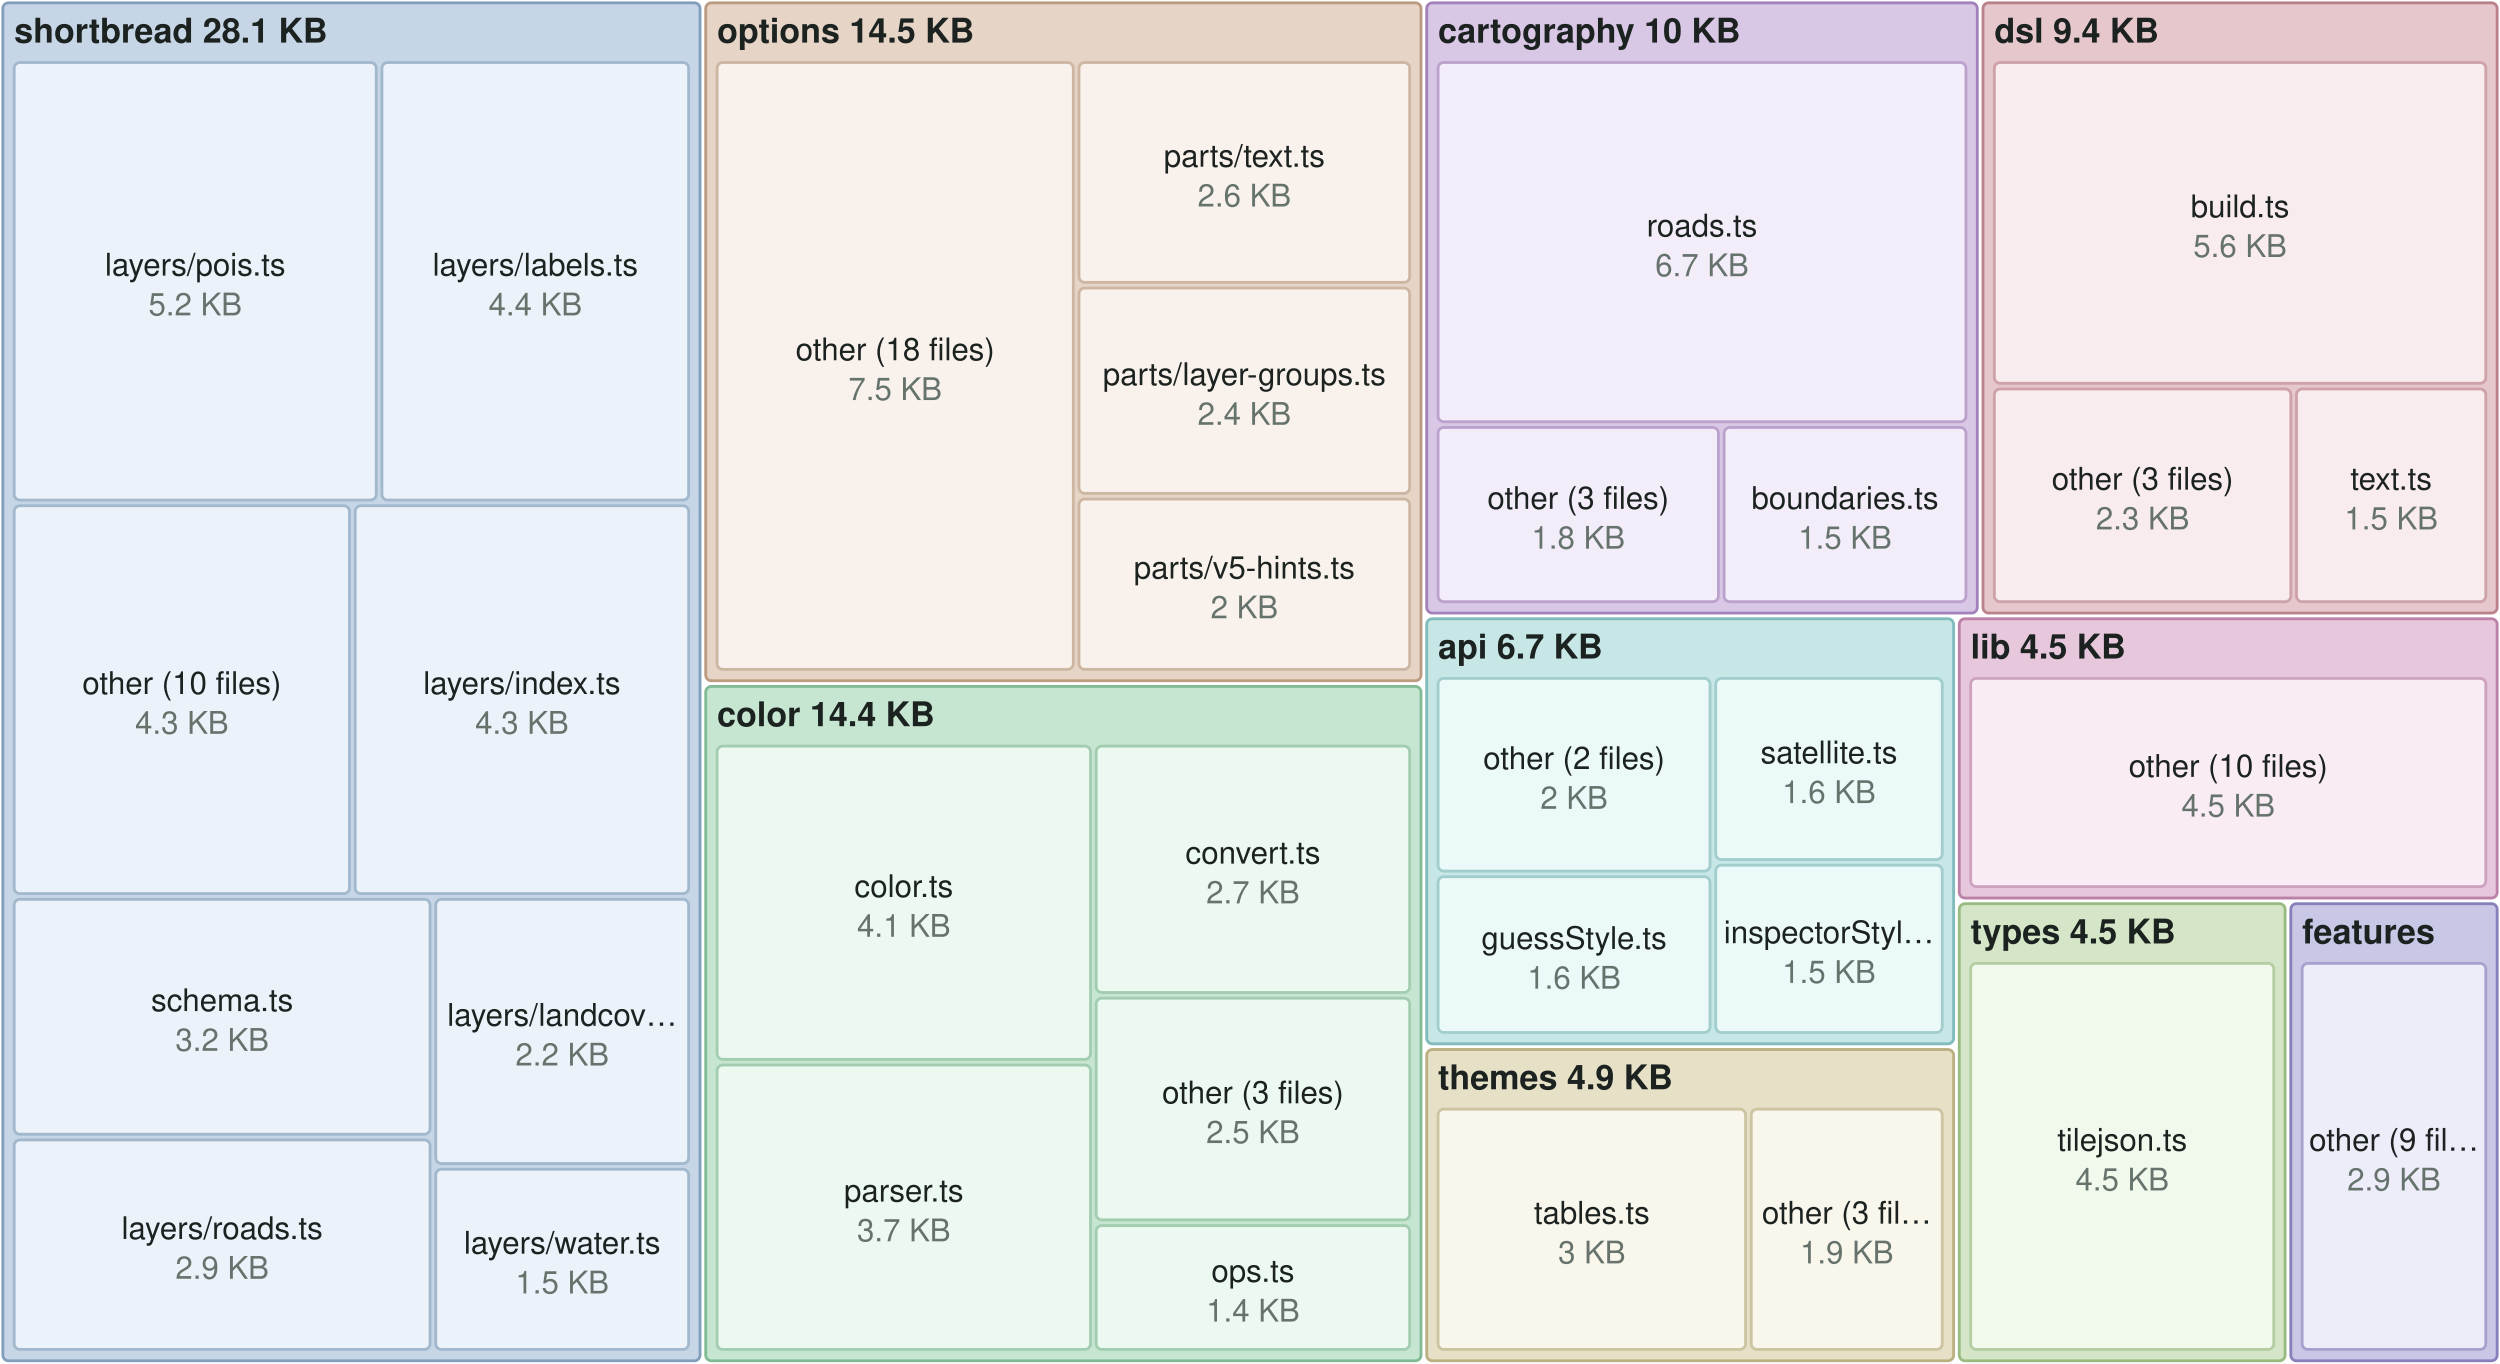
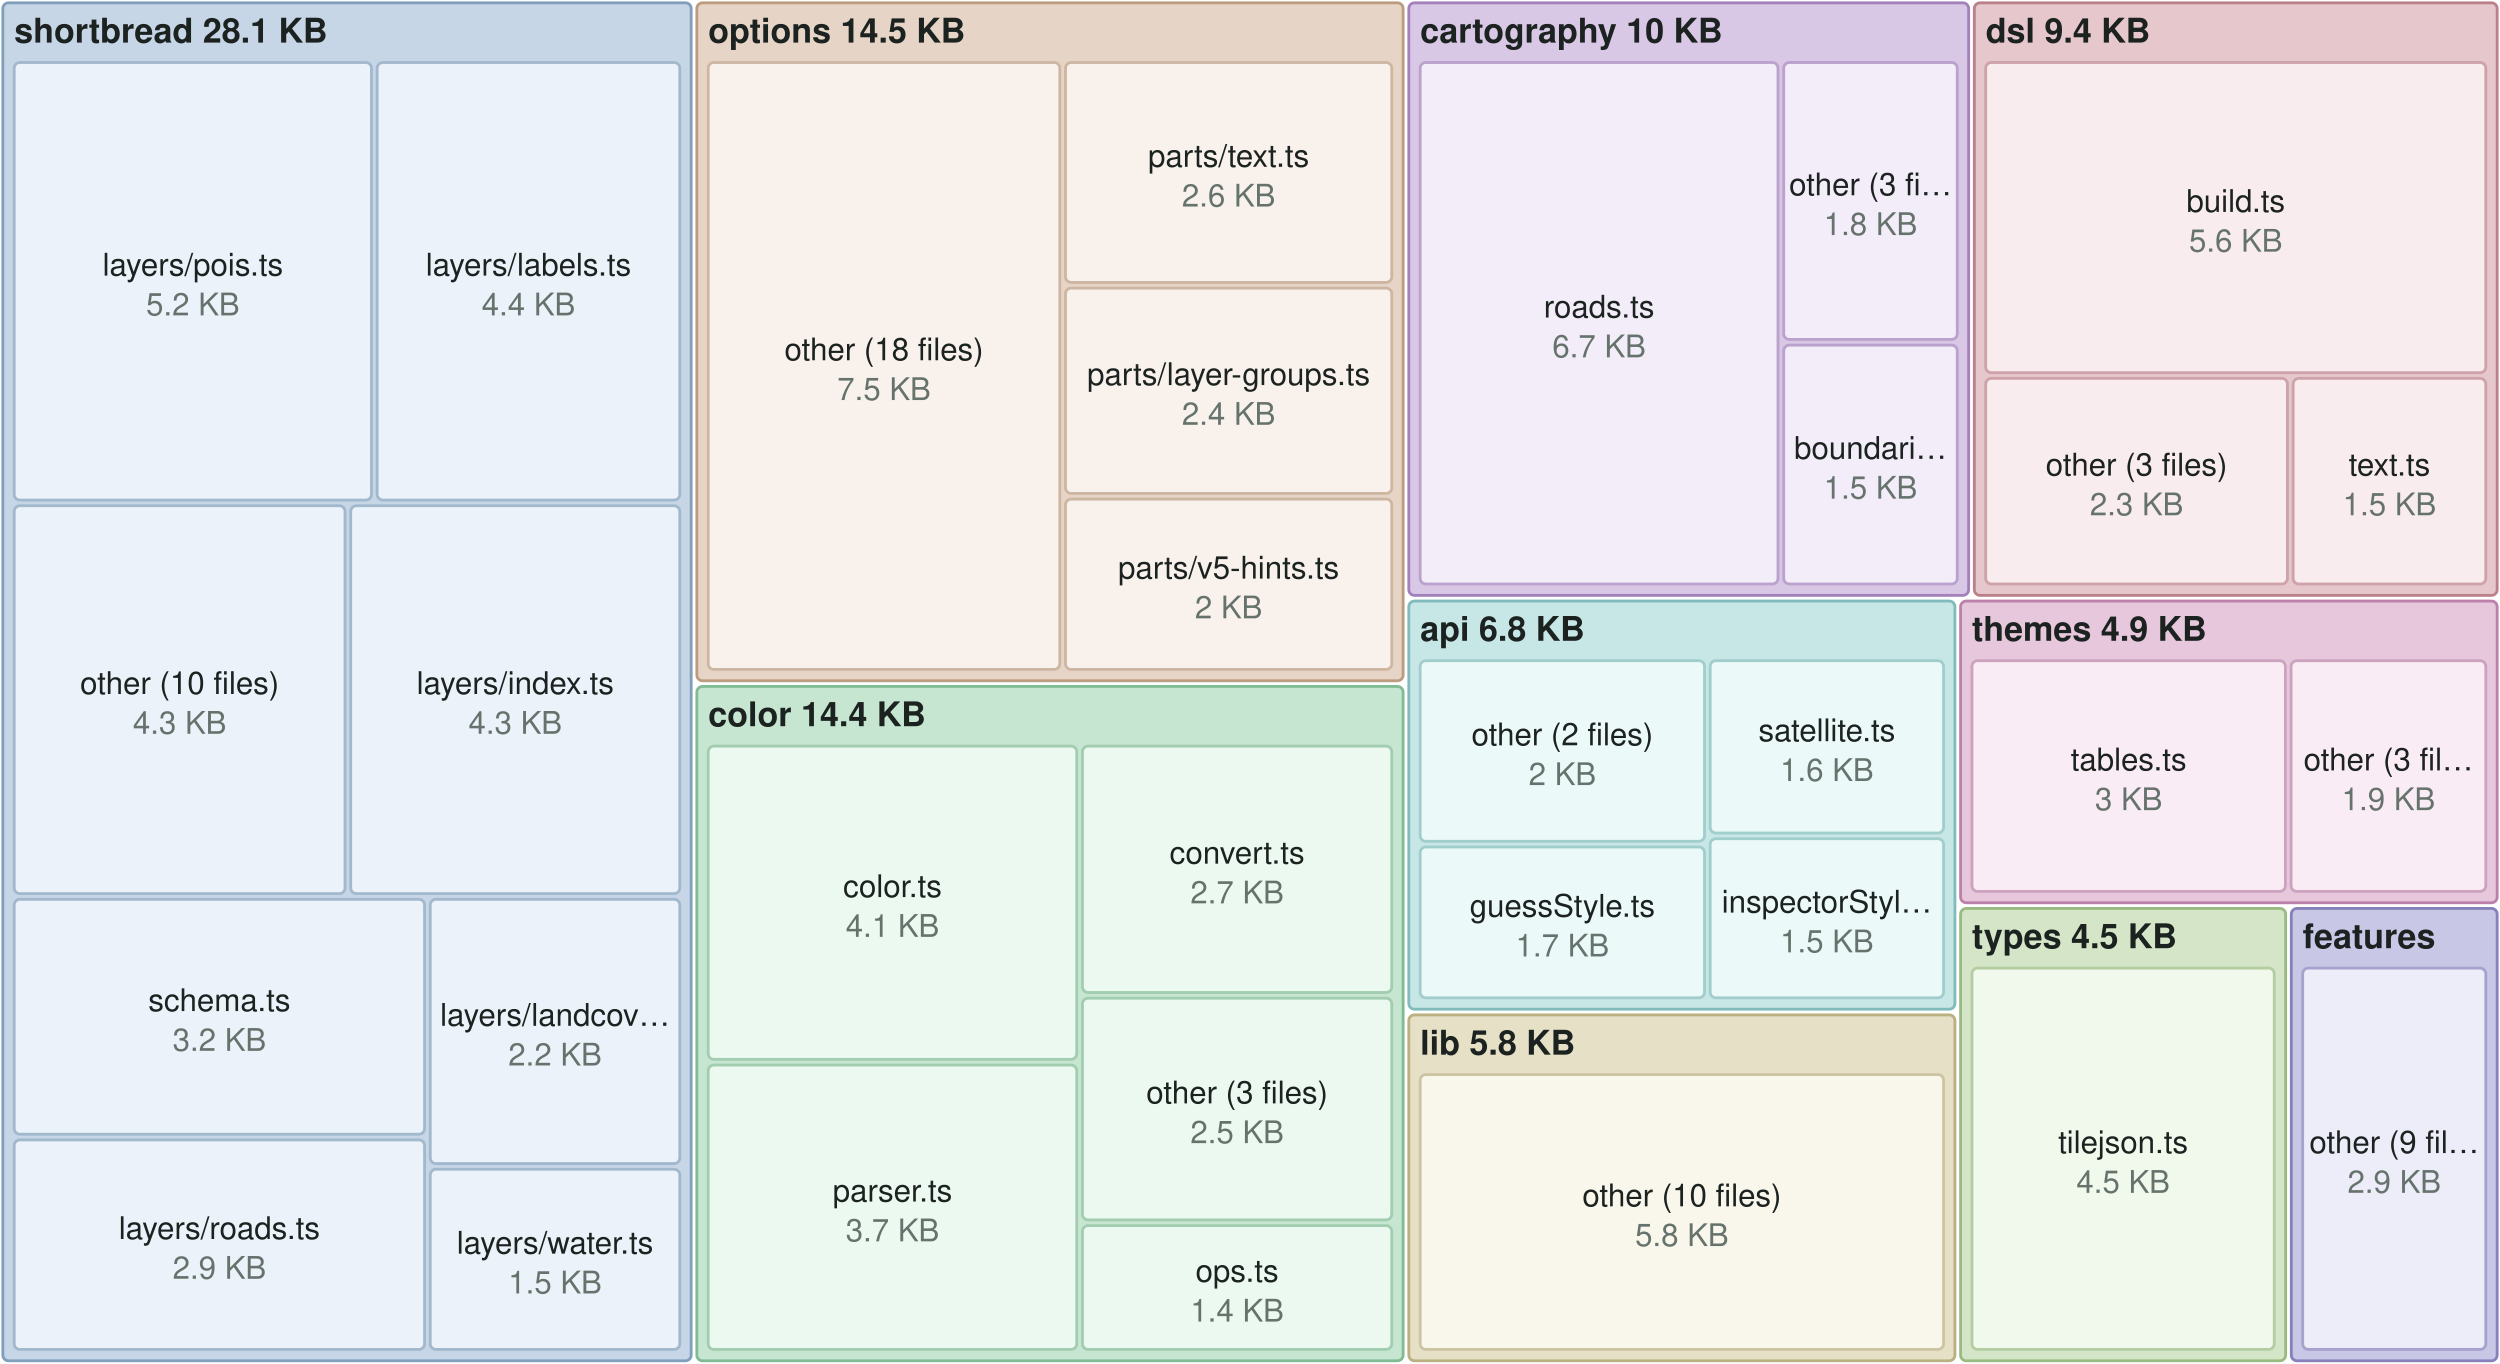
<svg xmlns="http://www.w3.org/2000/svg" width="880" height="480" viewBox="0 0 880 480">
  <style>
	.background { fill: #ffffff; }
	text { font-family: Helvetica, Arial, 'Liberation Sans', sans-serif; }
	.group-label { fill: #1b2220; font-weight: 600; font-size: 12px; }
	.leaf-label { fill: #1b2220; font-size: 11px; text-anchor: middle; }
	.leaf-size { fill: #66736d; font-size: 11px; text-anchor: middle; }
	.group-box, .leaf-box { stroke-width: 1; }
	.leaf:hover .leaf-box { stroke-width: 2; }
	.c0 .group-box { fill: hsl(210 38% 84%); stroke: hsl(210 30% 62%); }
	.c0 .leaf-box { fill: hsl(210 50% 95%); stroke: hsl(210 30% 72%); }
	.c1 .group-box { fill: hsl(28 38% 84%); stroke: hsl(28 30% 62%); }
	.c1 .leaf-box { fill: hsl(28 50% 95%); stroke: hsl(28 30% 72%); }
	.c2 .group-box { fill: hsl(140 38% 84%); stroke: hsl(140 30% 62%); }
	.c2 .leaf-box { fill: hsl(140 50% 95%); stroke: hsl(140 30% 72%); }
	.c3 .group-box { fill: hsl(275 38% 84%); stroke: hsl(275 30% 62%); }
	.c3 .leaf-box { fill: hsl(275 50% 95%); stroke: hsl(275 30% 72%); }
	.c4 .group-box { fill: hsl(350 38% 84%); stroke: hsl(350 30% 62%); }
	.c4 .leaf-box { fill: hsl(350 50% 95%); stroke: hsl(350 30% 72%); }
	.c5 .group-box { fill: hsl(180 38% 84%); stroke: hsl(180 30% 62%); }
	.c5 .leaf-box { fill: hsl(180 50% 95%); stroke: hsl(180 30% 72%); }
	.c6 .group-box { fill: hsl(48 38% 84%); stroke: hsl(48 30% 62%); }
	.c6 .leaf-box { fill: hsl(48 50% 95%); stroke: hsl(48 30% 72%); }
	.c7 .group-box { fill: hsl(320 38% 84%); stroke: hsl(320 30% 62%); }
	.c7 .leaf-box { fill: hsl(320 50% 95%); stroke: hsl(320 30% 72%); }
	.c8 .group-box { fill: hsl(95 38% 84%); stroke: hsl(95 30% 62%); }
	.c8 .leaf-box { fill: hsl(95 50% 95%); stroke: hsl(95 30% 72%); }
	.c9 .group-box { fill: hsl(245 38% 84%); stroke: hsl(245 30% 62%); }
	.c9 .leaf-box { fill: hsl(245 50% 95%); stroke: hsl(245 30% 72%); }
	@media (prefers-color-scheme: dark) {
		.background { fill: #0d1117; }
		.group-label, .leaf-label { fill: #e6edf3; }
		.leaf-size { fill: #8b949e; }
		.c0 .group-box { fill: hsl(210 22% 22%); stroke: hsl(210 20% 38%); }
		.c0 .leaf-box { fill: hsl(210 25% 14%); stroke: hsl(210 20% 32%); }
		.c1 .group-box { fill: hsl(28 22% 22%); stroke: hsl(28 20% 38%); }
		.c1 .leaf-box { fill: hsl(28 25% 14%); stroke: hsl(28 20% 32%); }
		.c2 .group-box { fill: hsl(140 22% 22%); stroke: hsl(140 20% 38%); }
		.c2 .leaf-box { fill: hsl(140 25% 14%); stroke: hsl(140 20% 32%); }
		.c3 .group-box { fill: hsl(275 22% 22%); stroke: hsl(275 20% 38%); }
		.c3 .leaf-box { fill: hsl(275 25% 14%); stroke: hsl(275 20% 32%); }
		.c4 .group-box { fill: hsl(350 22% 22%); stroke: hsl(350 20% 38%); }
		.c4 .leaf-box { fill: hsl(350 25% 14%); stroke: hsl(350 20% 32%); }
		.c5 .group-box { fill: hsl(180 22% 22%); stroke: hsl(180 20% 38%); }
		.c5 .leaf-box { fill: hsl(180 25% 14%); stroke: hsl(180 20% 32%); }
		.c6 .group-box { fill: hsl(48 22% 22%); stroke: hsl(48 20% 38%); }
		.c6 .leaf-box { fill: hsl(48 25% 14%); stroke: hsl(48 20% 32%); }
		.c7 .group-box { fill: hsl(320 22% 22%); stroke: hsl(320 20% 38%); }
		.c7 .leaf-box { fill: hsl(320 25% 14%); stroke: hsl(320 20% 32%); }
		.c8 .group-box { fill: hsl(95 22% 22%); stroke: hsl(95 20% 38%); }
		.c8 .leaf-box { fill: hsl(95 25% 14%); stroke: hsl(95 20% 32%); }
		.c9 .group-box { fill: hsl(245 22% 22%); stroke: hsl(245 20% 38%); }
		.c9 .leaf-box { fill: hsl(245 25% 14%); stroke: hsl(245 20% 32%); }
	}
</style>
  <rect class="background" width="880" height="480" />
  <g class="group c0">
-     <rect class="group-box" x="1" y="1" width="245.41" height="478" rx="2" />
+     <rect class="group-box" x="1" y="1" width="242.29" height="478" rx="2" />
    <text class="group-label" x="5" y="15" textLength="108.71" lengthAdjust="spacingAndGlyphs">shortbread 28.1 KB</text>
  </g>
  <g class="leaf c0">
-     <rect class="leaf-box" x="5" y="22" width="127.44" height="154.02" rx="2" />
-     <text class="leaf-label" x="68.72" y="97.01" textLength="64.19" lengthAdjust="spacingAndGlyphs">layers/pois.ts</text>
-     <text class="leaf-size" x="68.72" y="111.01" textLength="33.02" lengthAdjust="spacingAndGlyphs">5.2 KB</text>
-   </g>
-   <g class="leaf c0">
-     <rect class="leaf-box" x="134.44" y="22" width="107.96" height="154.02" rx="2" />
-     <text class="leaf-label" x="188.43" y="97.01" textLength="72.74" lengthAdjust="spacingAndGlyphs">layers/labels.ts</text>
-     <text class="leaf-size" x="188.43" y="111.01" textLength="33.02" lengthAdjust="spacingAndGlyphs">4.4 KB</text>
-   </g>
-   <g class="leaf c0">
-     <rect class="leaf-box" x="5" y="178.02" width="118.02" height="136.53" rx="2" />
-     <text class="leaf-label" x="64.01" y="244.29" textLength="70.3" lengthAdjust="spacingAndGlyphs">other (10 files)</text>
-     <text class="leaf-size" x="64.01" y="258.29" textLength="33.02" lengthAdjust="spacingAndGlyphs">4.3 KB</text>
-   </g>
-   <g class="leaf c0">
-     <rect class="leaf-box" x="125.02" y="178.02" width="117.39" height="136.53" rx="2" />
-     <text class="leaf-label" x="183.71" y="244.29" textLength="70.3" lengthAdjust="spacingAndGlyphs">layers/index.ts</text>
-     <text class="leaf-size" x="183.71" y="258.29" textLength="33.02" lengthAdjust="spacingAndGlyphs">4.3 KB</text>
-   </g>
-   <g class="leaf c0">
-     <rect class="leaf-box" x="5" y="316.55" width="146.38" height="82.7" rx="2" />
-     <text class="leaf-label" x="78.19" y="355.9" textLength="50.13" lengthAdjust="spacingAndGlyphs">schema.ts</text>
-     <text class="leaf-size" x="78.19" y="369.9" textLength="33.02" lengthAdjust="spacingAndGlyphs">3.2 KB</text>
-   </g>
-   <g class="leaf c0">
-     <rect class="leaf-box" x="5" y="401.25" width="146.38" height="73.75" rx="2" />
-     <text class="leaf-label" x="78.19" y="436.13" textLength="71.52" lengthAdjust="spacingAndGlyphs">layers/roads.ts</text>
-     <text class="leaf-size" x="78.19" y="450.13" textLength="33.02" lengthAdjust="spacingAndGlyphs">2.9 KB</text>
-   </g>
-   <g class="leaf c0">
-     <rect class="leaf-box" x="153.38" y="316.55" width="89.02" height="93.03" rx="2" />
-     <text class="leaf-label" x="197.89" y="361.07" textLength="76.42" lengthAdjust="spacingAndGlyphs">layers/landcov…</text>
-     <text class="leaf-size" x="197.89" y="375.07" textLength="33.02" lengthAdjust="spacingAndGlyphs">2.2 KB</text>
-   </g>
-   <g class="leaf c0">
-     <rect class="leaf-box" x="153.38" y="411.58" width="89.02" height="63.42" rx="2" />
-     <text class="leaf-label" x="197.89" y="441.29" textLength="70.91" lengthAdjust="spacingAndGlyphs">layers/water.ts</text>
-     <text class="leaf-size" x="197.89" y="455.29" textLength="33.02" lengthAdjust="spacingAndGlyphs">1.5 KB</text>
+     <rect class="leaf-box" x="5" y="22" width="125.76" height="154.02" rx="2" />
+     <text class="leaf-label" x="67.88" y="97.01" textLength="64.19" lengthAdjust="spacingAndGlyphs">layers/pois.ts</text>
+     <text class="leaf-size" x="67.88" y="111.01" textLength="33.02" lengthAdjust="spacingAndGlyphs">5.2 KB</text>
+   </g>
+   <g class="leaf c0">
+     <rect class="leaf-box" x="132.76" y="22" width="106.53" height="154.02" rx="2" />
+     <text class="leaf-label" x="186.02" y="97.01" textLength="72.74" lengthAdjust="spacingAndGlyphs">layers/labels.ts</text>
+     <text class="leaf-size" x="186.02" y="111.01" textLength="33.02" lengthAdjust="spacingAndGlyphs">4.4 KB</text>
+   </g>
+   <g class="leaf c0">
+     <rect class="leaf-box" x="5" y="178.02" width="116.45" height="136.53" rx="2" />
+     <text class="leaf-label" x="63.23" y="244.29" textLength="70.3" lengthAdjust="spacingAndGlyphs">other (10 files)</text>
+     <text class="leaf-size" x="63.23" y="258.29" textLength="33.02" lengthAdjust="spacingAndGlyphs">4.3 KB</text>
+   </g>
+   <g class="leaf c0">
+     <rect class="leaf-box" x="123.45" y="178.02" width="115.83" height="136.53" rx="2" />
+     <text class="leaf-label" x="181.37" y="244.29" textLength="70.3" lengthAdjust="spacingAndGlyphs">layers/index.ts</text>
+     <text class="leaf-size" x="181.37" y="258.29" textLength="33.02" lengthAdjust="spacingAndGlyphs">4.3 KB</text>
+   </g>
+   <g class="leaf c0">
+     <rect class="leaf-box" x="5" y="316.55" width="144.45" height="82.7" rx="2" />
+     <text class="leaf-label" x="77.22" y="355.9" textLength="50.13" lengthAdjust="spacingAndGlyphs">schema.ts</text>
+     <text class="leaf-size" x="77.22" y="369.9" textLength="33.02" lengthAdjust="spacingAndGlyphs">3.2 KB</text>
+   </g>
+   <g class="leaf c0">
+     <rect class="leaf-box" x="5" y="401.25" width="144.45" height="73.75" rx="2" />
+     <text class="leaf-label" x="77.22" y="436.13" textLength="71.52" lengthAdjust="spacingAndGlyphs">layers/roads.ts</text>
+     <text class="leaf-size" x="77.22" y="450.13" textLength="33.02" lengthAdjust="spacingAndGlyphs">2.9 KB</text>
+   </g>
+   <g class="leaf c0">
+     <rect class="leaf-box" x="151.45" y="316.55" width="87.84" height="93.03" rx="2" />
+     <text class="leaf-label" x="195.37" y="361.07" textLength="76.42" lengthAdjust="spacingAndGlyphs">layers/landcov…</text>
+     <text class="leaf-size" x="195.37" y="375.07" textLength="33.02" lengthAdjust="spacingAndGlyphs">2.2 KB</text>
+   </g>
+   <g class="leaf c0">
+     <rect class="leaf-box" x="151.45" y="411.58" width="87.84" height="63.42" rx="2" />
+     <text class="leaf-label" x="195.37" y="441.29" textLength="70.91" lengthAdjust="spacingAndGlyphs">layers/water.ts</text>
+     <text class="leaf-size" x="195.37" y="455.29" textLength="33.02" lengthAdjust="spacingAndGlyphs">1.5 KB</text>
  </g>
  <g class="group c1">
-     <rect class="group-box" x="248.41" y="1" width="251.79" height="238.62" rx="2" />
-     <text class="group-label" x="252.41" y="15" textLength="89.36" lengthAdjust="spacingAndGlyphs">options 14.5 KB</text>
-   </g>
-   <g class="leaf c1">
-     <rect class="leaf-box" x="252.41" y="22" width="125.39" height="213.62" rx="2" />
-     <text class="leaf-label" x="315.1" y="126.81" textLength="70.3" lengthAdjust="spacingAndGlyphs">other (18 files)</text>
-     <text class="leaf-size" x="315.1" y="140.81" textLength="33.02" lengthAdjust="spacingAndGlyphs">7.5 KB</text>
-   </g>
-   <g class="leaf c1">
-     <rect class="leaf-box" x="379.8" y="22" width="116.4" height="77.4" rx="2" />
-     <text class="leaf-label" x="438" y="58.7" textLength="56.86" lengthAdjust="spacingAndGlyphs">parts/text.ts</text>
-     <text class="leaf-size" x="438" y="72.7" textLength="33.02" lengthAdjust="spacingAndGlyphs">2.6 KB</text>
-   </g>
-   <g class="leaf c1">
-     <rect class="leaf-box" x="379.8" y="101.4" width="116.4" height="72.26" rx="2" />
-     <text class="leaf-label" x="438" y="135.54" textLength="100.25" lengthAdjust="spacingAndGlyphs">parts/layer-groups.ts</text>
-     <text class="leaf-size" x="438" y="149.54" textLength="33.02" lengthAdjust="spacingAndGlyphs">2.4 KB</text>
-   </g>
-   <g class="leaf c1">
-     <rect class="leaf-box" x="379.8" y="175.67" width="116.4" height="59.95" rx="2" />
-     <text class="leaf-label" x="438" y="203.64" textLength="77.64" lengthAdjust="spacingAndGlyphs">parts/v5-hints.ts</text>
-     <text class="leaf-size" x="438" y="217.64" textLength="23.85" lengthAdjust="spacingAndGlyphs">2 KB</text>
+     <rect class="group-box" x="245.29" y="1" width="248.61" height="238.63" rx="2" />
+     <text class="group-label" x="249.29" y="15" textLength="89.36" lengthAdjust="spacingAndGlyphs">options 14.5 KB</text>
+   </g>
+   <g class="leaf c1">
+     <rect class="leaf-box" x="249.29" y="22" width="123.76" height="213.63" rx="2" />
+     <text class="leaf-label" x="311.17" y="126.82" textLength="70.3" lengthAdjust="spacingAndGlyphs">other (18 files)</text>
+     <text class="leaf-size" x="311.17" y="140.82" textLength="33.02" lengthAdjust="spacingAndGlyphs">7.5 KB</text>
+   </g>
+   <g class="leaf c1">
+     <rect class="leaf-box" x="375.05" y="22" width="114.86" height="77.41" rx="2" />
+     <text class="leaf-label" x="432.47" y="58.71" textLength="56.86" lengthAdjust="spacingAndGlyphs">parts/text.ts</text>
+     <text class="leaf-size" x="432.47" y="72.71" textLength="33.02" lengthAdjust="spacingAndGlyphs">2.6 KB</text>
+   </g>
+   <g class="leaf c1">
+     <rect class="leaf-box" x="375.05" y="101.41" width="114.86" height="72.27" rx="2" />
+     <text class="leaf-label" x="432.47" y="135.54" textLength="100.25" lengthAdjust="spacingAndGlyphs">parts/layer-groups.ts</text>
+     <text class="leaf-size" x="432.47" y="149.54" textLength="33.02" lengthAdjust="spacingAndGlyphs">2.4 KB</text>
+   </g>
+   <g class="leaf c1">
+     <rect class="leaf-box" x="375.05" y="175.68" width="114.86" height="59.96" rx="2" />
+     <text class="leaf-label" x="432.47" y="203.66" textLength="77.64" lengthAdjust="spacingAndGlyphs">parts/v5-hints.ts</text>
+     <text class="leaf-size" x="432.47" y="217.66" textLength="23.85" lengthAdjust="spacingAndGlyphs">2 KB</text>
  </g>
  <g class="group c2">
-     <rect class="group-box" x="248.41" y="241.62" width="251.79" height="237.38" rx="2" />
-     <text class="group-label" x="252.41" y="255.62" textLength="75.37" lengthAdjust="spacingAndGlyphs">color 14.4 KB</text>
-   </g>
-   <g class="leaf c2">
-     <rect class="leaf-box" x="252.41" y="262.62" width="131.46" height="110.27" rx="2" />
-     <text class="leaf-label" x="318.13" y="315.75" textLength="35.45" lengthAdjust="spacingAndGlyphs">color.ts</text>
-     <text class="leaf-size" x="318.13" y="329.75" textLength="33.02" lengthAdjust="spacingAndGlyphs">4.1 KB</text>
-   </g>
-   <g class="leaf c2">
-     <rect class="leaf-box" x="252.41" y="374.89" width="131.46" height="100.11" rx="2" />
-     <text class="leaf-label" x="318.13" y="422.95" textLength="42.79" lengthAdjust="spacingAndGlyphs">parser.ts</text>
-     <text class="leaf-size" x="318.13" y="436.95" textLength="33.02" lengthAdjust="spacingAndGlyphs">3.7 KB</text>
-   </g>
-   <g class="leaf c2">
-     <rect class="leaf-box" x="385.86" y="262.62" width="110.34" height="86.74" rx="2" />
-     <text class="leaf-label" x="441.03" y="303.99" textLength="47.69" lengthAdjust="spacingAndGlyphs">convert.ts</text>
-     <text class="leaf-size" x="441.03" y="317.99" textLength="33.02" lengthAdjust="spacingAndGlyphs">2.7 KB</text>
-   </g>
-   <g class="leaf c2">
-     <rect class="leaf-box" x="385.86" y="351.36" width="110.34" height="78.04" rx="2" />
-     <text class="leaf-label" x="441.03" y="388.38" textLength="64.19" lengthAdjust="spacingAndGlyphs">other (3 files)</text>
-     <text class="leaf-size" x="441.03" y="402.38" textLength="33.02" lengthAdjust="spacingAndGlyphs">2.5 KB</text>
-   </g>
-   <g class="leaf c2">
-     <rect class="leaf-box" x="385.86" y="431.4" width="110.34" height="43.6" rx="2" />
-     <text class="leaf-label" x="441.03" y="451.2" textLength="29.35" lengthAdjust="spacingAndGlyphs">ops.ts</text>
-     <text class="leaf-size" x="441.03" y="465.2" textLength="33.02" lengthAdjust="spacingAndGlyphs">1.4 KB</text>
+     <rect class="group-box" x="245.29" y="241.63" width="248.61" height="237.37" rx="2" />
+     <text class="group-label" x="249.29" y="255.63" textLength="75.37" lengthAdjust="spacingAndGlyphs">color 14.4 KB</text>
+   </g>
+   <g class="leaf c2">
+     <rect class="leaf-box" x="249.29" y="262.63" width="129.73" height="110.27" rx="2" />
+     <text class="leaf-label" x="314.15" y="315.77" textLength="35.45" lengthAdjust="spacingAndGlyphs">color.ts</text>
+     <text class="leaf-size" x="314.15" y="329.77" textLength="33.02" lengthAdjust="spacingAndGlyphs">4.1 KB</text>
+   </g>
+   <g class="leaf c2">
+     <rect class="leaf-box" x="249.29" y="374.9" width="129.73" height="100.1" rx="2" />
+     <text class="leaf-label" x="314.15" y="422.95" textLength="42.79" lengthAdjust="spacingAndGlyphs">parser.ts</text>
+     <text class="leaf-size" x="314.15" y="436.95" textLength="33.02" lengthAdjust="spacingAndGlyphs">3.7 KB</text>
+   </g>
+   <g class="leaf c2">
+     <rect class="leaf-box" x="381.02" y="262.63" width="108.88" height="86.73" rx="2" />
+     <text class="leaf-label" x="435.46" y="304" textLength="47.69" lengthAdjust="spacingAndGlyphs">convert.ts</text>
+     <text class="leaf-size" x="435.46" y="318" textLength="33.02" lengthAdjust="spacingAndGlyphs">2.7 KB</text>
+   </g>
+   <g class="leaf c2">
+     <rect class="leaf-box" x="381.02" y="351.37" width="108.88" height="78.04" rx="2" />
+     <text class="leaf-label" x="435.46" y="388.39" textLength="64.19" lengthAdjust="spacingAndGlyphs">other (3 files)</text>
+     <text class="leaf-size" x="435.46" y="402.39" textLength="33.02" lengthAdjust="spacingAndGlyphs">2.5 KB</text>
+   </g>
+   <g class="leaf c2">
+     <rect class="leaf-box" x="381.02" y="431.41" width="108.88" height="43.59" rx="2" />
+     <text class="leaf-label" x="435.46" y="451.2" textLength="29.35" lengthAdjust="spacingAndGlyphs">ops.ts</text>
+     <text class="leaf-size" x="435.46" y="465.2" textLength="33.02" lengthAdjust="spacingAndGlyphs">1.4 KB</text>
  </g>
  <g class="group c3">
-     <rect class="group-box" x="502.2" y="1" width="193.81" height="214.8" rx="2" />
-     <text class="group-label" x="506.2" y="15" textLength="105.37" lengthAdjust="spacingAndGlyphs">cartography 10 KB</text>
+     <rect class="group-box" x="495.9" y="1" width="197.06" height="208.57" rx="2" />
+     <text class="group-label" x="499.9" y="15" textLength="105.37" lengthAdjust="spacingAndGlyphs">cartography 10 KB</text>
  </g>
  <g class="leaf c3">
-     <rect class="leaf-box" x="506.2" y="22" width="185.81" height="126.46" rx="2" />
-     <text class="leaf-label" x="599.1" y="83.23" textLength="39.13" lengthAdjust="spacingAndGlyphs">roads.ts</text>
-     <text class="leaf-size" x="599.1" y="97.23" textLength="33.02" lengthAdjust="spacingAndGlyphs">6.7 KB</text>
+     <rect class="leaf-box" x="499.9" y="22" width="125.96" height="183.57" rx="2" />
+     <text class="leaf-label" x="562.88" y="111.78" textLength="39.13" lengthAdjust="spacingAndGlyphs">roads.ts</text>
+     <text class="leaf-size" x="562.88" y="125.78" textLength="33.02" lengthAdjust="spacingAndGlyphs">6.7 KB</text>
  </g>
  <g class="leaf c3">
-     <rect class="leaf-box" x="506.2" y="150.46" width="98.68" height="61.34" rx="2" />
-     <text class="leaf-label" x="555.54" y="179.13" textLength="64.19" lengthAdjust="spacingAndGlyphs">other (3 files)</text>
-     <text class="leaf-size" x="555.54" y="193.13" textLength="33.02" lengthAdjust="spacingAndGlyphs">1.8 KB</text>
+     <rect class="leaf-box" x="627.86" y="22" width="61.1" height="97.48" rx="2" />
+     <text class="leaf-label" x="658.41" y="68.74" textLength="52.58" lengthAdjust="spacingAndGlyphs">other (3 fi…</text>
+     <text class="leaf-size" x="658.41" y="82.74" textLength="33.02" lengthAdjust="spacingAndGlyphs">1.8 KB</text>
  </g>
  <g class="leaf c3">
-     <rect class="leaf-box" x="606.88" y="150.46" width="85.13" height="61.34" rx="2" />
-     <text class="leaf-label" x="649.44" y="179.13" textLength="66.03" lengthAdjust="spacingAndGlyphs">boundaries.ts</text>
-     <text class="leaf-size" x="649.44" y="193.13" textLength="33.02" lengthAdjust="spacingAndGlyphs">1.5 KB</text>
+     <rect class="leaf-box" x="627.86" y="121.48" width="61.1" height="84.09" rx="2" />
+     <text class="leaf-label" x="658.41" y="161.52" textLength="48.92" lengthAdjust="spacingAndGlyphs">boundari…</text>
+     <text class="leaf-size" x="658.41" y="175.52" textLength="33.02" lengthAdjust="spacingAndGlyphs">1.5 KB</text>
  </g>
  <g class="group c4">
-     <rect class="group-box" x="698.01" y="1" width="180.99" height="214.8" rx="2" />
-     <text class="group-label" x="702.01" y="15" textLength="56.7" lengthAdjust="spacingAndGlyphs">dsl 9.4 KB</text>
+     <rect class="group-box" x="694.96" y="1" width="184.04" height="208.57" rx="2" />
+     <text class="group-label" x="698.96" y="15" textLength="56.7" lengthAdjust="spacingAndGlyphs">dsl 9.4 KB</text>
  </g>
  <g class="leaf c4">
-     <rect class="leaf-box" x="702.01" y="22" width="172.99" height="112.92" rx="2" />
-     <text class="leaf-label" x="788.5" y="76.46" textLength="34.85" lengthAdjust="spacingAndGlyphs">build.ts</text>
-     <text class="leaf-size" x="788.5" y="90.46" textLength="33.02" lengthAdjust="spacingAndGlyphs">5.6 KB</text>
+     <rect class="leaf-box" x="698.96" y="22" width="176.04" height="109.19" rx="2" />
+     <text class="leaf-label" x="786.98" y="74.59" textLength="34.85" lengthAdjust="spacingAndGlyphs">build.ts</text>
+     <text class="leaf-size" x="786.98" y="88.59" textLength="33.02" lengthAdjust="spacingAndGlyphs">5.6 KB</text>
  </g>
  <g class="leaf c4">
-     <rect class="leaf-box" x="702.01" y="136.92" width="104.37" height="74.88" rx="2" />
-     <text class="leaf-label" x="754.19" y="172.36" textLength="64.19" lengthAdjust="spacingAndGlyphs">other (3 files)</text>
-     <text class="leaf-size" x="754.19" y="186.36" textLength="33.02" lengthAdjust="spacingAndGlyphs">2.3 KB</text>
+     <rect class="leaf-box" x="698.96" y="133.19" width="106.22" height="72.38" rx="2" />
+     <text class="leaf-label" x="752.07" y="167.38" textLength="64.19" lengthAdjust="spacingAndGlyphs">other (3 files)</text>
+     <text class="leaf-size" x="752.07" y="181.38" textLength="33.02" lengthAdjust="spacingAndGlyphs">2.3 KB</text>
  </g>
  <g class="leaf c4">
-     <rect class="leaf-box" x="808.37" y="136.92" width="66.63" height="74.88" rx="2" />
-     <text class="leaf-label" x="841.69" y="172.36" textLength="29.35" lengthAdjust="spacingAndGlyphs">text.ts</text>
-     <text class="leaf-size" x="841.69" y="186.36" textLength="33.02" lengthAdjust="spacingAndGlyphs">1.5 KB</text>
+     <rect class="leaf-box" x="807.18" y="133.19" width="67.82" height="72.38" rx="2" />
+     <text class="leaf-label" x="841.09" y="167.38" textLength="29.35" lengthAdjust="spacingAndGlyphs">text.ts</text>
+     <text class="leaf-size" x="841.09" y="181.38" textLength="33.02" lengthAdjust="spacingAndGlyphs">1.5 KB</text>
  </g>
  <g class="group c5">
-     <rect class="group-box" x="502.2" y="217.8" width="185.47" height="149.63" rx="2" />
-     <text class="group-label" x="506.2" y="231.8" textLength="56.7" lengthAdjust="spacingAndGlyphs">api 6.7 KB</text>
-   </g>
-   <g class="leaf c5">
-     <rect class="leaf-box" x="506.2" y="238.8" width="95.73" height="67.82" rx="2" />
-     <text class="leaf-label" x="554.07" y="270.71" textLength="64.19" lengthAdjust="spacingAndGlyphs">other (2 files)</text>
-     <text class="leaf-size" x="554.07" y="284.71" textLength="23.85" lengthAdjust="spacingAndGlyphs">2 KB</text>
-   </g>
-   <g class="leaf c5">
-     <rect class="leaf-box" x="506.2" y="308.61" width="95.73" height="54.82" rx="2" />
-     <text class="leaf-label" x="554.07" y="334.02" textLength="65.42" lengthAdjust="spacingAndGlyphs">guessStyle.ts</text>
-     <text class="leaf-size" x="554.07" y="348.02" textLength="33.02" lengthAdjust="spacingAndGlyphs">1.6 KB</text>
-   </g>
-   <g class="leaf c5">
-     <rect class="leaf-box" x="603.93" y="238.8" width="79.74" height="63.76" rx="2" />
-     <text class="leaf-label" x="643.8" y="268.68" textLength="48.91" lengthAdjust="spacingAndGlyphs">satellite.ts</text>
-     <text class="leaf-size" x="643.8" y="282.68" textLength="33.02" lengthAdjust="spacingAndGlyphs">1.6 KB</text>
-   </g>
-   <g class="leaf c5">
-     <rect class="leaf-box" x="603.93" y="304.56" width="79.74" height="58.87" rx="2" />
-     <text class="leaf-label" x="643.8" y="332" textLength="69.08" lengthAdjust="spacingAndGlyphs">inspectorStyl…</text>
-     <text class="leaf-size" x="643.8" y="346" textLength="33.02" lengthAdjust="spacingAndGlyphs">1.5 KB</text>
+     <rect class="group-box" x="495.9" y="211.57" width="192.23" height="143.67" rx="2" />
+     <text class="group-label" x="499.9" y="225.57" textLength="56.7" lengthAdjust="spacingAndGlyphs">api 6.8 KB</text>
+   </g>
+   <g class="leaf c5">
+     <rect class="leaf-box" x="499.9" y="232.57" width="100.09" height="63.57" rx="2" />
+     <text class="leaf-label" x="549.95" y="262.35" textLength="64.19" lengthAdjust="spacingAndGlyphs">other (2 files)</text>
+     <text class="leaf-size" x="549.95" y="276.35" textLength="23.85" lengthAdjust="spacingAndGlyphs">2 KB</text>
+   </g>
+   <g class="leaf c5">
+     <rect class="leaf-box" x="499.9" y="298.13" width="100.09" height="53.1" rx="2" />
+     <text class="leaf-label" x="549.95" y="322.68" textLength="65.42" lengthAdjust="spacingAndGlyphs">guessStyle.ts</text>
+     <text class="leaf-size" x="549.95" y="336.68" textLength="33.02" lengthAdjust="spacingAndGlyphs">1.7 KB</text>
+   </g>
+   <g class="leaf c5">
+     <rect class="leaf-box" x="601.99" y="232.57" width="82.14" height="60.66" rx="2" />
+     <text class="leaf-label" x="643.06" y="260.9" textLength="48.91" lengthAdjust="spacingAndGlyphs">satellite.ts</text>
+     <text class="leaf-size" x="643.06" y="274.9" textLength="33.02" lengthAdjust="spacingAndGlyphs">1.6 KB</text>
+   </g>
+   <g class="leaf c5">
+     <rect class="leaf-box" x="601.99" y="295.23" width="82.14" height="56.01" rx="2" />
+     <text class="leaf-label" x="643.06" y="321.23" textLength="69.08" lengthAdjust="spacingAndGlyphs">inspectorStyl…</text>
+     <text class="leaf-size" x="643.06" y="335.23" textLength="33.02" lengthAdjust="spacingAndGlyphs">1.5 KB</text>
  </g>
  <g class="group c6">
-     <rect class="group-box" x="502.2" y="369.43" width="185.47" height="109.57" rx="2" />
-     <text class="group-label" x="506.2" y="383.43" textLength="81.37" lengthAdjust="spacingAndGlyphs">themes 4.9 KB</text>
+     <rect class="group-box" x="495.9" y="357.24" width="192.23" height="121.76" rx="2" />
+     <text class="group-label" x="499.9" y="371.24" textLength="53.36" lengthAdjust="spacingAndGlyphs">lib 5.8 KB</text>
  </g>
  <g class="leaf c6">
-     <rect class="leaf-box" x="506.2" y="390.43" width="108.24" height="84.57" rx="2" />
-     <text class="leaf-label" x="560.32" y="430.72" textLength="40.96" lengthAdjust="spacingAndGlyphs">tables.ts</text>
-     <text class="leaf-size" x="560.32" y="444.72" textLength="23.85" lengthAdjust="spacingAndGlyphs">3 KB</text>
-   </g>
-   <g class="leaf c6">
-     <rect class="leaf-box" x="616.44" y="390.43" width="67.23" height="84.57" rx="2" />
-     <text class="leaf-label" x="650.06" y="430.72" textLength="55.02" lengthAdjust="spacingAndGlyphs">other (3 fil…</text>
-     <text class="leaf-size" x="650.06" y="444.72" textLength="33.02" lengthAdjust="spacingAndGlyphs">1.9 KB</text>
+     <rect class="leaf-box" x="499.9" y="378.24" width="184.23" height="96.76" rx="2" />
+     <text class="leaf-label" x="592.02" y="424.62" textLength="70.3" lengthAdjust="spacingAndGlyphs">other (10 files)</text>
+     <text class="leaf-size" x="592.02" y="438.62" textLength="33.02" lengthAdjust="spacingAndGlyphs">5.8 KB</text>
  </g>
  <g class="group c7">
-     <rect class="group-box" x="689.67" y="217.8" width="189.33" height="98.3" rx="2" />
-     <text class="group-label" x="693.67" y="231.8" textLength="53.36" lengthAdjust="spacingAndGlyphs">lib 4.5 KB</text>
+     <rect class="group-box" x="690.13" y="211.57" width="188.87" height="106.2" rx="2" />
+     <text class="group-label" x="694.13" y="225.57" textLength="81.37" lengthAdjust="spacingAndGlyphs">themes 4.9 KB</text>
  </g>
  <g class="leaf c7">
-     <rect class="leaf-box" x="693.67" y="238.8" width="181.33" height="73.3" rx="2" />
-     <text class="leaf-label" x="784.34" y="273.45" textLength="70.3" lengthAdjust="spacingAndGlyphs">other (10 files)</text>
-     <text class="leaf-size" x="784.34" y="287.45" textLength="33.02" lengthAdjust="spacingAndGlyphs">4.5 KB</text>
+     <rect class="leaf-box" x="694.13" y="232.57" width="110.33" height="81.2" rx="2" />
+     <text class="leaf-label" x="749.29" y="271.17" textLength="40.96" lengthAdjust="spacingAndGlyphs">tables.ts</text>
+     <text class="leaf-size" x="749.29" y="285.17" textLength="23.85" lengthAdjust="spacingAndGlyphs">3 KB</text>
+   </g>
+   <g class="leaf c7">
+     <rect class="leaf-box" x="806.46" y="232.57" width="68.54" height="81.2" rx="2" />
+     <text class="leaf-label" x="840.73" y="271.17" textLength="55.02" lengthAdjust="spacingAndGlyphs">other (3 fil…</text>
+     <text class="leaf-size" x="840.73" y="285.17" textLength="33.02" lengthAdjust="spacingAndGlyphs">1.9 KB</text>
  </g>
  <g class="group c8">
-     <rect class="group-box" x="689.67" y="318.1" width="114.69" height="160.9" rx="2" />
-     <text class="group-label" x="693.67" y="332.1" textLength="70.7" lengthAdjust="spacingAndGlyphs">types 4.5 KB</text>
+     <rect class="group-box" x="690.13" y="319.77" width="114.41" height="159.23" rx="2" />
+     <text class="group-label" x="694.13" y="333.77" textLength="70.7" lengthAdjust="spacingAndGlyphs">types 4.5 KB</text>
  </g>
  <g class="leaf c8">
-     <rect class="leaf-box" x="693.67" y="339.1" width="106.69" height="135.9" rx="2" />
-     <text class="leaf-label" x="747.02" y="405.05" textLength="45.85" lengthAdjust="spacingAndGlyphs">tilejson.ts</text>
-     <text class="leaf-size" x="747.02" y="419.05" textLength="33.02" lengthAdjust="spacingAndGlyphs">4.5 KB</text>
+     <rect class="leaf-box" x="694.13" y="340.77" width="106.41" height="134.23" rx="2" />
+     <text class="leaf-label" x="747.34" y="405.88" textLength="45.85" lengthAdjust="spacingAndGlyphs">tilejson.ts</text>
+     <text class="leaf-size" x="747.34" y="419.88" textLength="33.02" lengthAdjust="spacingAndGlyphs">4.5 KB</text>
  </g>
  <g class="group c9">
-     <rect class="group-box" x="806.36" y="318.1" width="72.64" height="160.9" rx="2" />
-     <text class="group-label" x="810.36" y="332.1" textLength="46.68" lengthAdjust="spacingAndGlyphs">features</text>
+     <rect class="group-box" x="806.54" y="319.77" width="72.46" height="159.23" rx="2" />
+     <text class="group-label" x="810.54" y="333.77" textLength="46.68" lengthAdjust="spacingAndGlyphs">features</text>
  </g>
  <g class="leaf c9">
-     <rect class="leaf-box" x="810.36" y="339.1" width="64.64" height="135.9" rx="2" />
-     <text class="leaf-label" x="842.68" y="405.05" textLength="55.02" lengthAdjust="spacingAndGlyphs">other (9 fil…</text>
-     <text class="leaf-size" x="842.68" y="419.05" textLength="33.02" lengthAdjust="spacingAndGlyphs">2.9 KB</text>
+     <rect class="leaf-box" x="810.54" y="340.77" width="64.46" height="134.23" rx="2" />
+     <text class="leaf-label" x="842.77" y="405.88" textLength="55.02" lengthAdjust="spacingAndGlyphs">other (9 fil…</text>
+     <text class="leaf-size" x="842.77" y="419.88" textLength="33.02" lengthAdjust="spacingAndGlyphs">2.9 KB</text>
  </g>
</svg>
